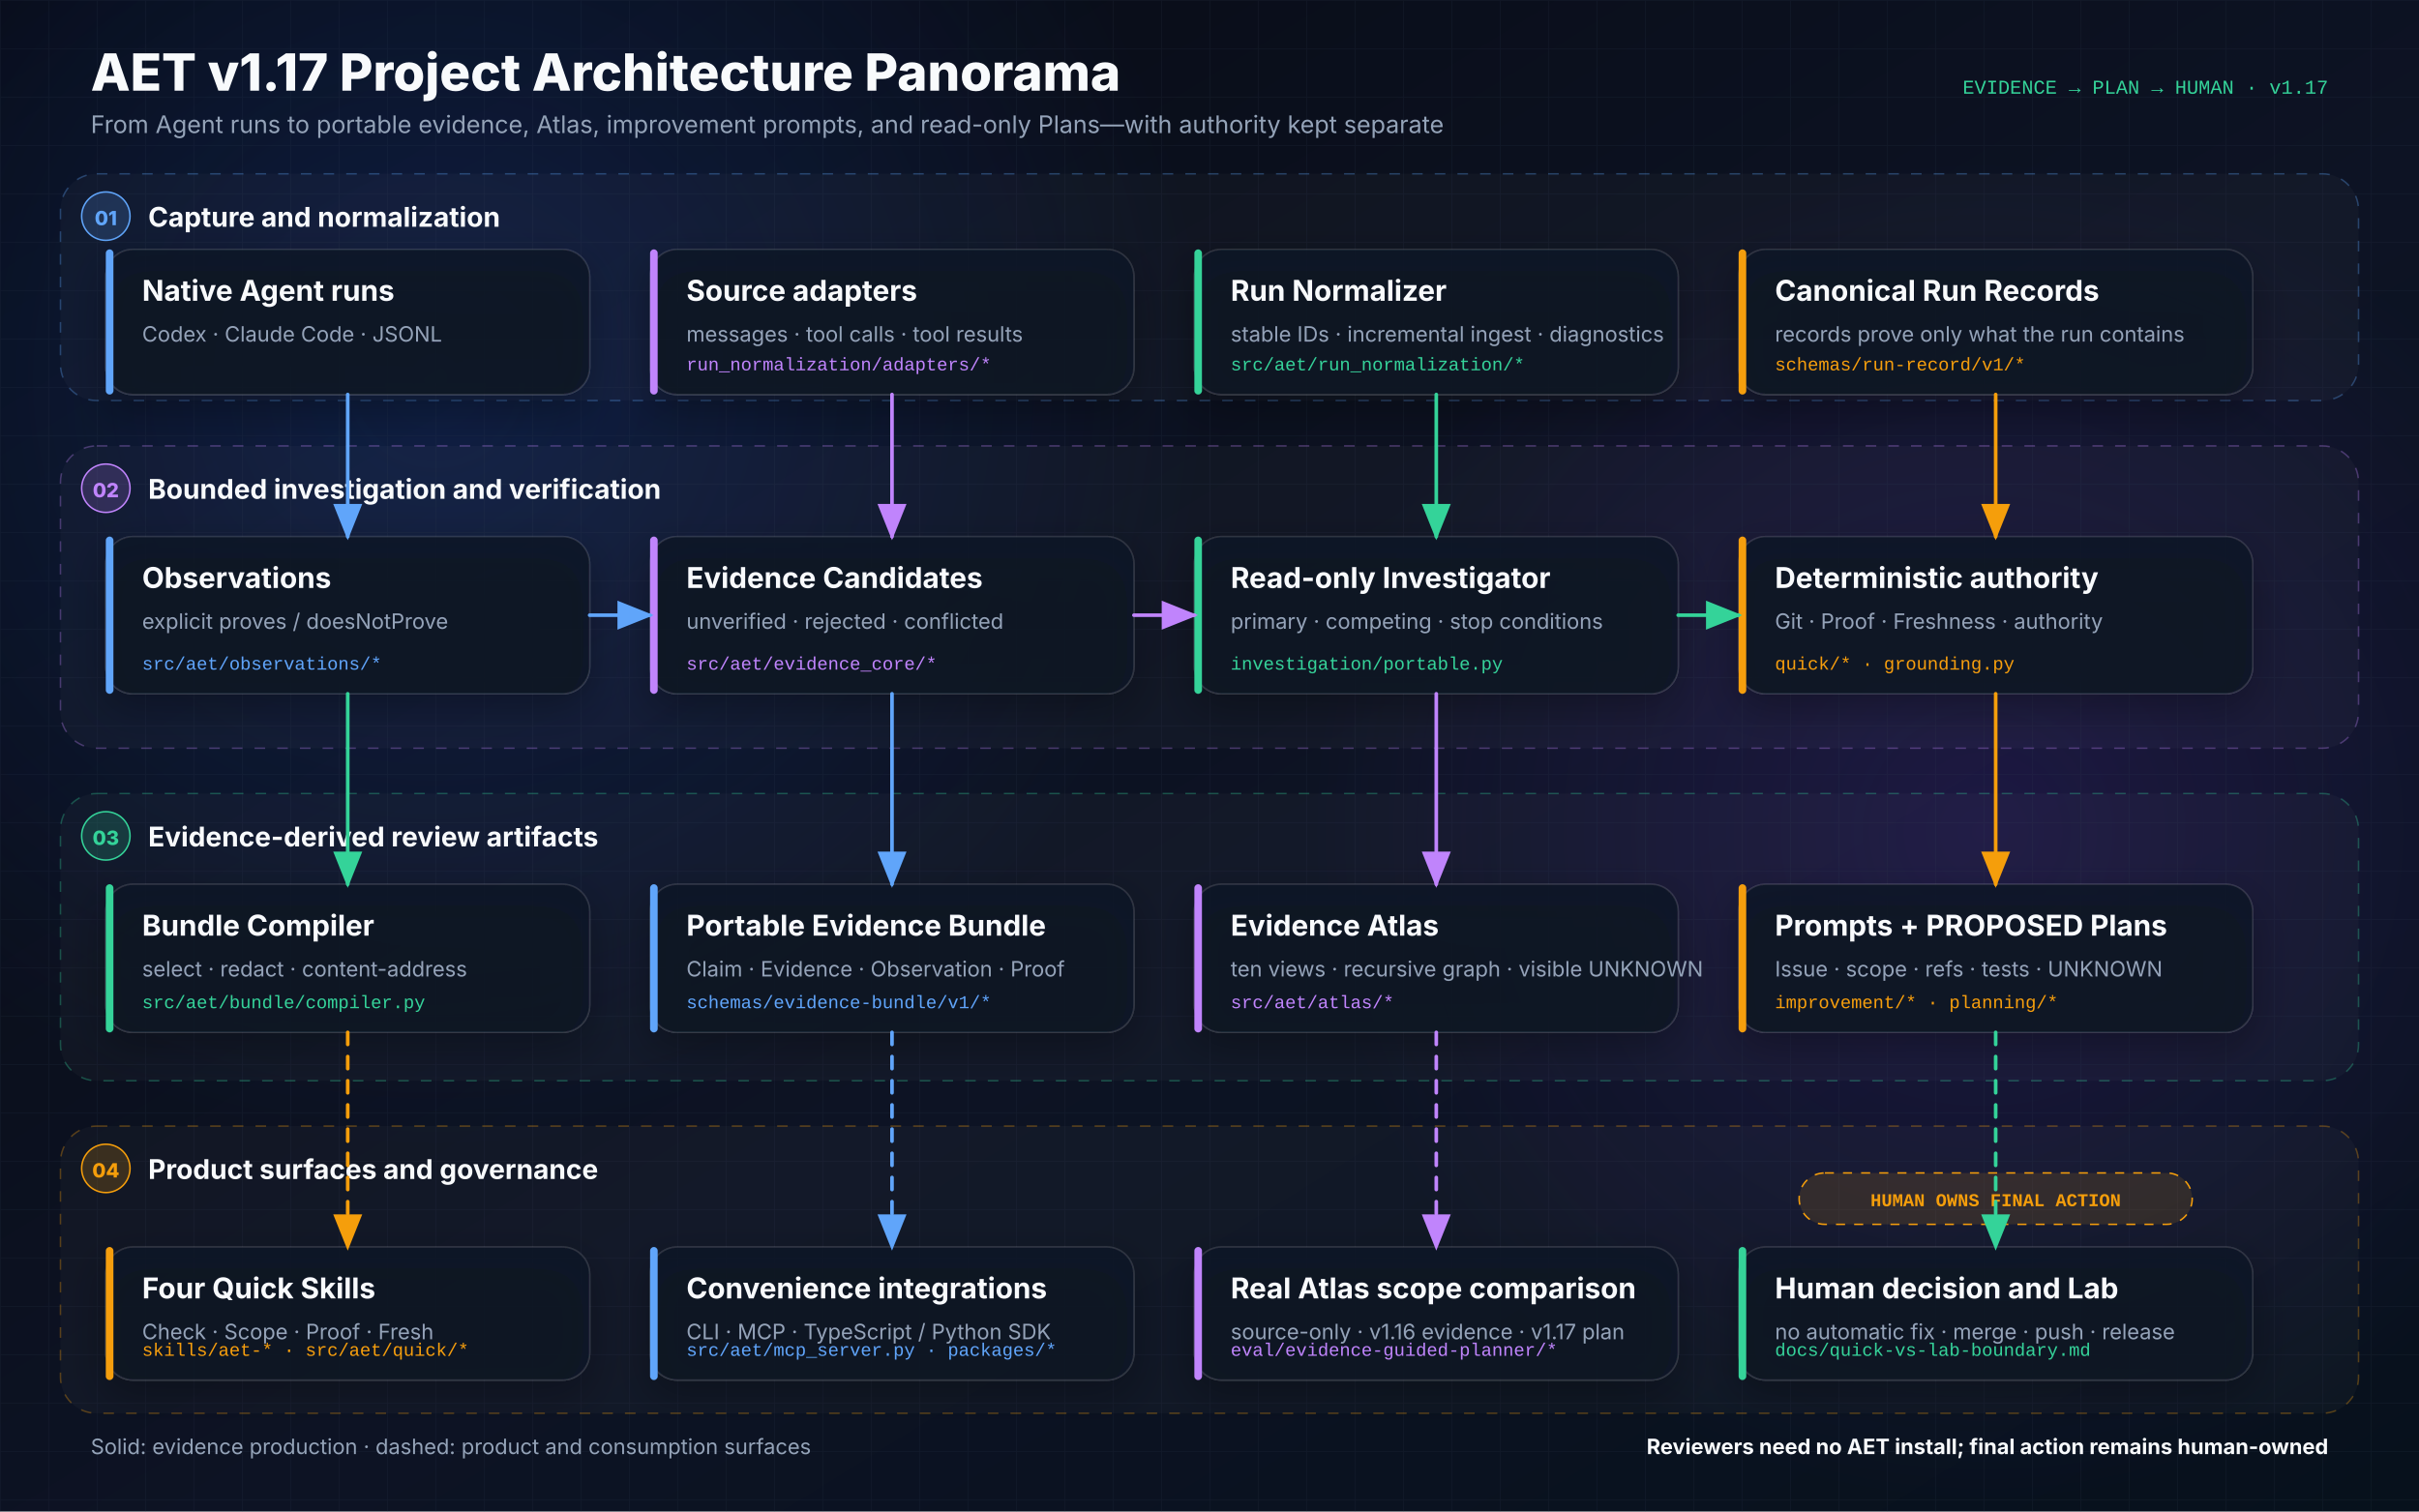
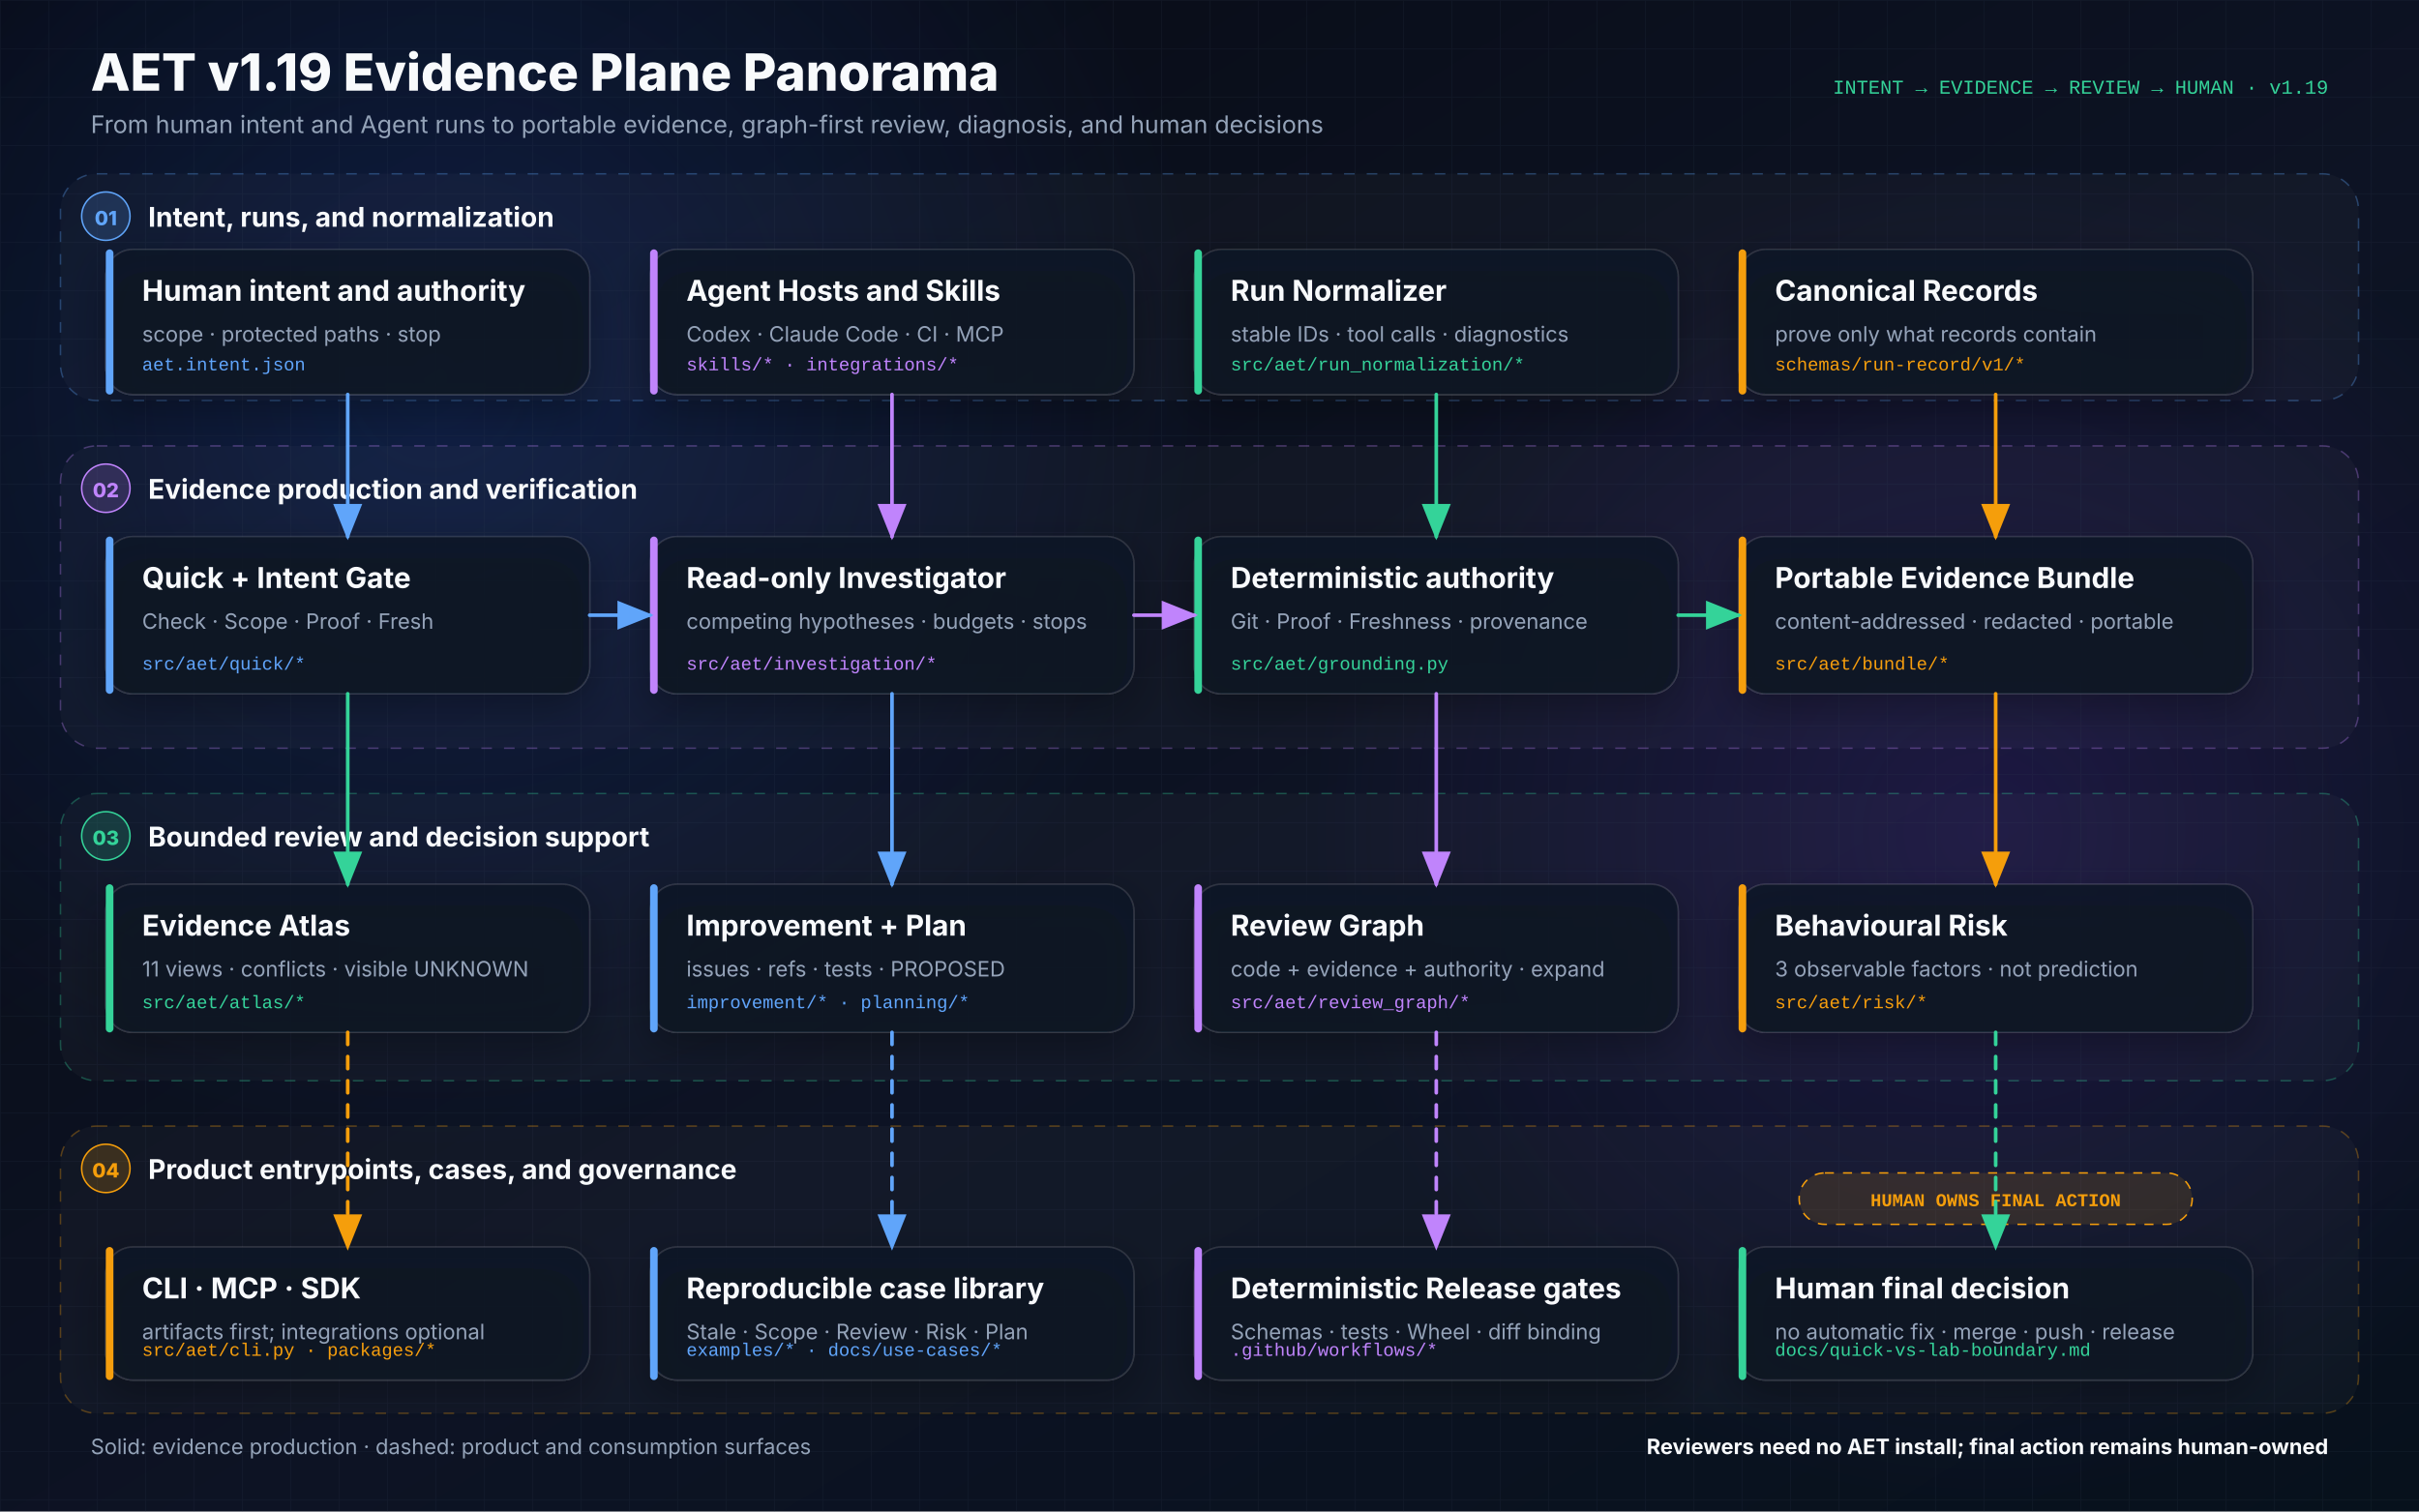
- <svg xmlns="http://www.w3.org/2000/svg" width="1600" height="1000" viewBox="0 0 1600 1000" role="img" aria-label="AET v1.17 Project Architecture Panorama">
+ <svg xmlns="http://www.w3.org/2000/svg" width="1600" height="1000" viewBox="0 0 1600 1000" role="img" aria-label="AET v1.19 Evidence Plane Panorama">
  <defs>
    <linearGradient id="bg" x1="0" y1="0" x2="1" y2="1">
      <stop stop-color="#070a12" />
      <stop offset=".55" stop-color="#0d1324" />
      <stop offset="1" stop-color="#07111c" />
    </linearGradient>
    <radialGradient id="blueGlow">
      <stop stop-color="#2563eb" stop-opacity=".20" />
      <stop offset="1" stop-color="#2563eb" stop-opacity="0" />
    </radialGradient>
    <radialGradient id="purpleGlow">
      <stop stop-color="#7c3aed" stop-opacity=".16" />
      <stop offset="1" stop-color="#7c3aed" stop-opacity="0" />
    </radialGradient>
    <pattern id="grid" width="32" height="32" patternUnits="userSpaceOnUse">
      <path d="M32 0H0V32" fill="none" stroke="#334155" stroke-opacity=".18" />
    </pattern>
    <filter id="shadow" x="-30%" y="-30%" width="160%" height="160%">
      <feDropShadow dx="0" dy="10" stdDeviation="14" flood-color="#000" flood-opacity=".35" />
    </filter>
    <filter id="softGlow" x="-50%" y="-50%" width="200%" height="200%">
      <feGaussianBlur stdDeviation="5" result="b" />
      <feMerge>
        <feMergeNode in="b" />
        <feMergeNode in="SourceGraphic" />
      </feMerge>
    </filter>
    <marker id="arrowBlue" markerWidth="10" markerHeight="8" refX="9" refY="4" orient="auto">
      <path d="M0 0L10 4L0 8Z" fill="#60a5fa" />
    </marker>
    <marker id="arrowPurple" markerWidth="10" markerHeight="8" refX="9" refY="4" orient="auto">
      <path d="M0 0L10 4L0 8Z" fill="#c084fc" />
    </marker>
    <marker id="arrowGreen" markerWidth="10" markerHeight="8" refX="9" refY="4" orient="auto">
      <path d="M0 0L10 4L0 8Z" fill="#34d399" />
    </marker>
    <marker id="arrowAmber" markerWidth="10" markerHeight="8" refX="9" refY="4" orient="auto">
      <path d="M0 0L10 4L0 8Z" fill="#f59e0b" />
    </marker>
    <style>text{font-family:Inter,-apple-system,BlinkMacSystemFont,"Segoe UI","PingFang SC","Microsoft YaHei",sans-serif}.mono{font-family:"SFMono-Regular",Consolas,"Liberation Mono",monospace}</style>
  </defs>
  <rect width="1600" height="1000" fill="url(#bg)" />
  <circle data-graph-role="decoration" data-owner="canvas" cx="288" cy="250" r="512" fill="url(#blueGlow)" />
  <circle data-graph-role="decoration" data-owner="canvas" cx="1312" cy="550" r="448" fill="url(#purpleGlow)" />
  <rect width="1600" height="1000" fill="url(#grid)" />
-   <text x="60" y="60" font-size="34" font-weight="800" fill="#f8fafc">AET v1.17 Project Architecture Panorama</text>
-   <text x="60" y="88" font-size="16" fill="#94a3b8">From Agent runs to portable evidence, Atlas, improvement prompts, and read-only Plans—with authority kept separate</text>
-   <text x="1540" y="62" text-anchor="end" class="mono" font-size="13" fill="#34d399">EVIDENCE → PLAN → HUMAN · v1.17</text>
+   <text x="60" y="60" font-size="34" font-weight="800" fill="#f8fafc">AET v1.19 Evidence Plane Panorama</text>
+   <text x="60" y="88" font-size="16" fill="#94a3b8">From human intent and Agent runs to portable evidence, graph-first review, diagnosis, and human decisions</text>
+   <text x="1540" y="62" text-anchor="end" class="mono" font-size="13" fill="#34d399">INTENT → EVIDENCE → REVIEW → HUMAN · v1.19</text>
  <rect x="40" y="115" width="1520" height="150" rx="24" fill="#ffffff" fill-opacity=".025" stroke="#60a5fa" stroke-opacity=".32" stroke-dasharray="7 8" />
  <circle cx="70" cy="143" r="16" fill="#60a5fa" fill-opacity=".18" stroke="#60a5fa" />
  <text x="70" y="149" text-anchor="middle" font-size="13" font-weight="800" fill="#60a5fa">01</text>
-   <text x="98" y="150" font-size="18" font-weight="750" fill="#f8fafc">Capture and normalization</text>
+   <text x="98" y="150" font-size="18" font-weight="750" fill="#f8fafc">Intent, runs, and normalization</text>
  <rect x="40" y="295" width="1520" height="200" rx="24" fill="#ffffff" fill-opacity=".025" stroke="#c084fc" stroke-opacity=".32" stroke-dasharray="7 8" />
  <circle cx="70" cy="323" r="16" fill="#c084fc" fill-opacity=".18" stroke="#c084fc" />
  <text x="70" y="329" text-anchor="middle" font-size="13" font-weight="800" fill="#c084fc">02</text>
-   <text x="98" y="330" font-size="18" font-weight="750" fill="#f8fafc">Bounded investigation and verification</text>
+   <text x="98" y="330" font-size="18" font-weight="750" fill="#f8fafc">Evidence production and verification</text>
  <rect x="40" y="525" width="1520" height="190" rx="24" fill="#ffffff" fill-opacity=".025" stroke="#34d399" stroke-opacity=".32" stroke-dasharray="7 8" />
  <circle cx="70" cy="553" r="16" fill="#34d399" fill-opacity=".18" stroke="#34d399" />
  <text x="70" y="559" text-anchor="middle" font-size="13" font-weight="800" fill="#34d399">03</text>
-   <text x="98" y="560" font-size="18" font-weight="750" fill="#f8fafc">Evidence-derived review artifacts</text>
+   <text x="98" y="560" font-size="18" font-weight="750" fill="#f8fafc">Bounded review and decision support</text>
  <rect x="40" y="745" width="1520" height="190" rx="24" fill="#ffffff" fill-opacity=".025" stroke="#f59e0b" stroke-opacity=".32" stroke-dasharray="7 8" />
  <circle cx="70" cy="773" r="16" fill="#f59e0b" fill-opacity=".18" stroke="#f59e0b" />
  <text x="70" y="779" text-anchor="middle" font-size="13" font-weight="800" fill="#f59e0b">04</text>
-   <text x="98" y="780" font-size="18" font-weight="750" fill="#f8fafc">Product surfaces and governance</text>
+   <text x="98" y="780" font-size="18" font-weight="750" fill="#f8fafc">Product entrypoints, cases, and governance</text>
  <g filter="url(#shadow)">
    <rect x="70" y="165" width="320" height="96" rx="18" fill="#111827" fill-opacity=".86" stroke="#ffffff" stroke-opacity=".12" />
    <rect x="70" y="165" width="5" height="96" rx="2.5" fill="#60a5fa" />
-     <text x="94" y="199" font-size="19" font-weight="700" fill="#f8fafc">Native Agent runs</text>
-     <text x="94" y="226" font-size="14" fill="#94a3b8">Codex · Claude Code · JSONL</text>
+     <text x="94" y="199" font-size="19" font-weight="700" fill="#f8fafc">Human intent and authority</text>
+     <text x="94" y="226" font-size="14" fill="#94a3b8">scope · protected paths · stop</text>
+     <text class="mono" x="94" y="245" font-size="12" fill="#60a5fa">aet.intent.json</text>
  </g>
  <g filter="url(#shadow)">
    <rect x="430" y="165" width="320" height="96" rx="18" fill="#111827" fill-opacity=".86" stroke="#ffffff" stroke-opacity=".12" />
    <rect x="430" y="165" width="5" height="96" rx="2.5" fill="#c084fc" />
-     <text x="454" y="199" font-size="19" font-weight="700" fill="#f8fafc">Source adapters</text>
-     <text x="454" y="226" font-size="14" fill="#94a3b8">messages · tool calls · tool results</text>
-     <text class="mono" x="454" y="245" font-size="12" fill="#c084fc">run_normalization/adapters/*</text>
+     <text x="454" y="199" font-size="19" font-weight="700" fill="#f8fafc">Agent Hosts and Skills</text>
+     <text x="454" y="226" font-size="14" fill="#94a3b8">Codex · Claude Code · CI · MCP</text>
+     <text class="mono" x="454" y="245" font-size="12" fill="#c084fc">skills/* · integrations/*</text>
  </g>
  <g filter="url(#shadow)">
    <rect x="790" y="165" width="320" height="96" rx="18" fill="#111827" fill-opacity=".86" stroke="#ffffff" stroke-opacity=".12" />
    <rect x="790" y="165" width="5" height="96" rx="2.5" fill="#34d399" />
    <text x="814" y="199" font-size="19" font-weight="700" fill="#f8fafc">Run Normalizer</text>
-     <text x="814" y="226" font-size="14" fill="#94a3b8">stable IDs · incremental ingest · diagnostics</text>
+     <text x="814" y="226" font-size="14" fill="#94a3b8">stable IDs · tool calls · diagnostics</text>
    <text class="mono" x="814" y="245" font-size="12" fill="#34d399">src/aet/run_normalization/*</text>
  </g>
  <g filter="url(#shadow)">
    <rect x="1150" y="165" width="340" height="96" rx="18" fill="#111827" fill-opacity=".86" stroke="#ffffff" stroke-opacity=".12" />
    <rect x="1150" y="165" width="5" height="96" rx="2.5" fill="#f59e0b" />
-     <text x="1174" y="199" font-size="19" font-weight="700" fill="#f8fafc">Canonical Run Records</text>
-     <text x="1174" y="226" font-size="14" fill="#94a3b8">records prove only what the run contains</text>
+     <text x="1174" y="199" font-size="19" font-weight="700" fill="#f8fafc">Canonical Records</text>
+     <text x="1174" y="226" font-size="14" fill="#94a3b8">prove only what records contain</text>
    <text class="mono" x="1174" y="245" font-size="12" fill="#f59e0b">schemas/run-record/v1/*</text>
  </g>
  <g filter="url(#shadow)">
    <rect x="70" y="355" width="320" height="104" rx="18" fill="#111827" fill-opacity=".86" stroke="#ffffff" stroke-opacity=".12" />
    <rect x="70" y="355" width="5" height="104" rx="2.5" fill="#60a5fa" />
-     <text x="94" y="389" font-size="19" font-weight="700" fill="#f8fafc">Observations</text>
-     <text x="94" y="416" font-size="14" fill="#94a3b8">explicit proves / doesNotProve</text>
-     <text class="mono" x="94" y="443" font-size="12" fill="#60a5fa">src/aet/observations/*</text>
+     <text x="94" y="389" font-size="19" font-weight="700" fill="#f8fafc">Quick + Intent Gate</text>
+     <text x="94" y="416" font-size="14" fill="#94a3b8">Check · Scope · Proof · Fresh</text>
+     <text class="mono" x="94" y="443" font-size="12" fill="#60a5fa">src/aet/quick/*</text>
  </g>
  <g filter="url(#shadow)">
    <rect x="430" y="355" width="320" height="104" rx="18" fill="#111827" fill-opacity=".86" stroke="#ffffff" stroke-opacity=".12" />
    <rect x="430" y="355" width="5" height="104" rx="2.5" fill="#c084fc" />
-     <text x="454" y="389" font-size="19" font-weight="700" fill="#f8fafc">Evidence Candidates</text>
-     <text x="454" y="416" font-size="14" fill="#94a3b8">unverified · rejected · conflicted</text>
-     <text class="mono" x="454" y="443" font-size="12" fill="#c084fc">src/aet/evidence_core/*</text>
+     <text x="454" y="389" font-size="19" font-weight="700" fill="#f8fafc">Read-only Investigator</text>
+     <text x="454" y="416" font-size="14" fill="#94a3b8">competing hypotheses · budgets · stops</text>
+     <text class="mono" x="454" y="443" font-size="12" fill="#c084fc">src/aet/investigation/*</text>
  </g>
  <g filter="url(#shadow)">
    <rect x="790" y="355" width="320" height="104" rx="18" fill="#111827" fill-opacity=".86" stroke="#ffffff" stroke-opacity=".12" />
    <rect x="790" y="355" width="5" height="104" rx="2.5" fill="#34d399" />
-     <text x="814" y="389" font-size="19" font-weight="700" fill="#f8fafc">Read-only Investigator</text>
-     <text x="814" y="416" font-size="14" fill="#94a3b8">primary · competing · stop conditions</text>
-     <text class="mono" x="814" y="443" font-size="12" fill="#34d399">investigation/portable.py</text>
+     <text x="814" y="389" font-size="19" font-weight="700" fill="#f8fafc">Deterministic authority</text>
+     <text x="814" y="416" font-size="14" fill="#94a3b8">Git · Proof · Freshness · provenance</text>
+     <text class="mono" x="814" y="443" font-size="12" fill="#34d399">src/aet/grounding.py</text>
  </g>
  <g filter="url(#shadow)">
    <rect x="1150" y="355" width="340" height="104" rx="18" fill="#111827" fill-opacity=".86" stroke="#ffffff" stroke-opacity=".12" />
    <rect x="1150" y="355" width="5" height="104" rx="2.5" fill="#f59e0b" />
-     <text x="1174" y="389" font-size="19" font-weight="700" fill="#f8fafc">Deterministic authority</text>
-     <text x="1174" y="416" font-size="14" fill="#94a3b8">Git · Proof · Freshness · authority</text>
-     <text class="mono" x="1174" y="443" font-size="12" fill="#f59e0b">quick/* · grounding.py</text>
+     <text x="1174" y="389" font-size="19" font-weight="700" fill="#f8fafc">Portable Evidence Bundle</text>
+     <text x="1174" y="416" font-size="14" fill="#94a3b8">content-addressed · redacted · portable</text>
+     <text class="mono" x="1174" y="443" font-size="12" fill="#f59e0b">src/aet/bundle/*</text>
  </g>
  <g filter="url(#shadow)">
    <rect x="70" y="585" width="320" height="98" rx="18" fill="#111827" fill-opacity=".86" stroke="#ffffff" stroke-opacity=".12" />
    <rect x="70" y="585" width="5" height="98" rx="2.5" fill="#34d399" />
-     <text x="94" y="619" font-size="19" font-weight="700" fill="#f8fafc">Bundle Compiler</text>
-     <text x="94" y="646" font-size="14" fill="#94a3b8">select · redact · content-address</text>
-     <text class="mono" x="94" y="667" font-size="12" fill="#34d399">src/aet/bundle/compiler.py</text>
+     <text x="94" y="619" font-size="19" font-weight="700" fill="#f8fafc">Evidence Atlas</text>
+     <text x="94" y="646" font-size="14" fill="#94a3b8">11 views · conflicts · visible UNKNOWN</text>
+     <text class="mono" x="94" y="667" font-size="12" fill="#34d399">src/aet/atlas/*</text>
  </g>
  <g filter="url(#shadow)">
    <rect x="430" y="585" width="320" height="98" rx="18" fill="#111827" fill-opacity=".86" stroke="#ffffff" stroke-opacity=".12" />
    <rect x="430" y="585" width="5" height="98" rx="2.5" fill="#60a5fa" />
-     <text x="454" y="619" font-size="19" font-weight="700" fill="#f8fafc">Portable Evidence Bundle</text>
-     <text x="454" y="646" font-size="14" fill="#94a3b8">Claim · Evidence · Observation · Proof</text>
-     <text class="mono" x="454" y="667" font-size="12" fill="#60a5fa">schemas/evidence-bundle/v1/*</text>
+     <text x="454" y="619" font-size="19" font-weight="700" fill="#f8fafc">Improvement + Plan</text>
+     <text x="454" y="646" font-size="14" fill="#94a3b8">issues · refs · tests · PROPOSED</text>
+     <text class="mono" x="454" y="667" font-size="12" fill="#60a5fa">improvement/* · planning/*</text>
  </g>
  <g filter="url(#shadow)">
    <rect x="790" y="585" width="320" height="98" rx="18" fill="#111827" fill-opacity=".86" stroke="#ffffff" stroke-opacity=".12" />
    <rect x="790" y="585" width="5" height="98" rx="2.5" fill="#c084fc" />
-     <text x="814" y="619" font-size="19" font-weight="700" fill="#f8fafc">Evidence Atlas</text>
-     <text x="814" y="646" font-size="14" fill="#94a3b8">ten views · recursive graph · visible UNKNOWN</text>
-     <text class="mono" x="814" y="667" font-size="12" fill="#c084fc">src/aet/atlas/*</text>
+     <text x="814" y="619" font-size="19" font-weight="700" fill="#f8fafc">Review Graph</text>
+     <text x="814" y="646" font-size="14" fill="#94a3b8">code + evidence + authority · expand</text>
+     <text class="mono" x="814" y="667" font-size="12" fill="#c084fc">src/aet/review_graph/*</text>
  </g>
  <g filter="url(#shadow)">
    <rect x="1150" y="585" width="340" height="98" rx="18" fill="#111827" fill-opacity=".86" stroke="#ffffff" stroke-opacity=".12" />
    <rect x="1150" y="585" width="5" height="98" rx="2.5" fill="#f59e0b" />
-     <text x="1174" y="619" font-size="19" font-weight="700" fill="#f8fafc">Prompts + PROPOSED Plans</text>
-     <text x="1174" y="646" font-size="14" fill="#94a3b8">Issue · scope · refs · tests · UNKNOWN</text>
-     <text class="mono" x="1174" y="667" font-size="12" fill="#f59e0b">improvement/* · planning/*</text>
+     <text x="1174" y="619" font-size="19" font-weight="700" fill="#f8fafc">Behavioural Risk</text>
+     <text x="1174" y="646" font-size="14" fill="#94a3b8">3 observable factors · not prediction</text>
+     <text class="mono" x="1174" y="667" font-size="12" fill="#f59e0b">src/aet/risk/*</text>
  </g>
  <g filter="url(#shadow)">
    <rect x="70" y="825" width="320" height="88" rx="18" fill="#111827" fill-opacity=".86" stroke="#ffffff" stroke-opacity=".12" />
    <rect x="70" y="825" width="5" height="88" rx="2.5" fill="#f59e0b" />
-     <text x="94" y="859" font-size="19" font-weight="700" fill="#f8fafc">Four Quick Skills</text>
-     <text x="94" y="886" font-size="14" fill="#94a3b8">Check · Scope · Proof · Fresh</text>
-     <text class="mono" x="94" y="897" font-size="12" fill="#f59e0b">skills/aet-* · src/aet/quick/*</text>
+     <text x="94" y="859" font-size="19" font-weight="700" fill="#f8fafc">CLI · MCP · SDK</text>
+     <text x="94" y="886" font-size="14" fill="#94a3b8">artifacts first; integrations optional</text>
+     <text class="mono" x="94" y="897" font-size="12" fill="#f59e0b">src/aet/cli.py · packages/*</text>
  </g>
  <g filter="url(#shadow)">
    <rect x="430" y="825" width="320" height="88" rx="18" fill="#111827" fill-opacity=".86" stroke="#ffffff" stroke-opacity=".12" />
    <rect x="430" y="825" width="5" height="88" rx="2.5" fill="#60a5fa" />
-     <text x="454" y="859" font-size="19" font-weight="700" fill="#f8fafc">Convenience integrations</text>
-     <text x="454" y="886" font-size="14" fill="#94a3b8">CLI · MCP · TypeScript / Python SDK</text>
-     <text class="mono" x="454" y="897" font-size="12" fill="#60a5fa">src/aet/mcp_server.py · packages/*</text>
+     <text x="454" y="859" font-size="19" font-weight="700" fill="#f8fafc">Reproducible case library</text>
+     <text x="454" y="886" font-size="14" fill="#94a3b8">Stale · Scope · Review · Risk · Plan</text>
+     <text class="mono" x="454" y="897" font-size="12" fill="#60a5fa">examples/* · docs/use-cases/*</text>
  </g>
  <g filter="url(#shadow)">
    <rect x="790" y="825" width="320" height="88" rx="18" fill="#111827" fill-opacity=".86" stroke="#ffffff" stroke-opacity=".12" />
    <rect x="790" y="825" width="5" height="88" rx="2.5" fill="#c084fc" />
-     <text x="814" y="859" font-size="19" font-weight="700" fill="#f8fafc">Real Atlas scope comparison</text>
-     <text x="814" y="886" font-size="14" fill="#94a3b8">source-only · v1.16 evidence · v1.17 plan</text>
-     <text class="mono" x="814" y="897" font-size="12" fill="#c084fc">eval/evidence-guided-planner/*</text>
+     <text x="814" y="859" font-size="19" font-weight="700" fill="#f8fafc">Deterministic Release gates</text>
+     <text x="814" y="886" font-size="14" fill="#94a3b8">Schemas · tests · Wheel · diff binding</text>
+     <text class="mono" x="814" y="897" font-size="12" fill="#c084fc">.github/workflows/*</text>
  </g>
  <g filter="url(#shadow)">
    <rect x="1150" y="825" width="340" height="88" rx="18" fill="#111827" fill-opacity=".86" stroke="#ffffff" stroke-opacity=".12" />
    <rect x="1150" y="825" width="5" height="88" rx="2.5" fill="#34d399" />
-     <text x="1174" y="859" font-size="19" font-weight="700" fill="#f8fafc">Human decision and Lab</text>
+     <text x="1174" y="859" font-size="19" font-weight="700" fill="#f8fafc">Human final decision</text>
    <text x="1174" y="886" font-size="14" fill="#94a3b8">no automatic fix · merge · push · release</text>
    <text class="mono" x="1174" y="897" font-size="12" fill="#34d399">docs/quick-vs-lab-boundary.md</text>
  </g>
  <path d="M230 261V355" fill="none" stroke="#60a5fa" stroke-width="2.4" stroke-linecap="round" stroke-linejoin="round" marker-end="url(#arrowBlue)" />
  <path d="M590 261V355" fill="none" stroke="#c084fc" stroke-width="2.4" stroke-linecap="round" stroke-linejoin="round" marker-end="url(#arrowPurple)" />
  <path d="M950 261V355" fill="none" stroke="#34d399" stroke-width="2.4" stroke-linecap="round" stroke-linejoin="round" marker-end="url(#arrowGreen)" />
  <path d="M390 407H430" fill="none" stroke="#60a5fa" stroke-width="2.4" stroke-linecap="round" stroke-linejoin="round" marker-end="url(#arrowBlue)" />
  <path d="M750 407H790" fill="none" stroke="#c084fc" stroke-width="2.4" stroke-linecap="round" stroke-linejoin="round" marker-end="url(#arrowPurple)" />
  <path d="M1110 407H1150" fill="none" stroke="#34d399" stroke-width="2.4" stroke-linecap="round" stroke-linejoin="round" marker-end="url(#arrowGreen)" />
  <path d="M1320 261V355" fill="none" stroke="#f59e0b" stroke-width="2.4" stroke-linecap="round" stroke-linejoin="round" marker-end="url(#arrowAmber)" />
  <path d="M230 459V585" fill="none" stroke="#34d399" stroke-width="2.4" stroke-linecap="round" stroke-linejoin="round" marker-end="url(#arrowGreen)" />
  <path d="M590 459V585" fill="none" stroke="#60a5fa" stroke-width="2.4" stroke-linecap="round" stroke-linejoin="round" marker-end="url(#arrowBlue)" />
  <path d="M950 459V585" fill="none" stroke="#c084fc" stroke-width="2.4" stroke-linecap="round" stroke-linejoin="round" marker-end="url(#arrowPurple)" />
  <path d="M1320 459V585" fill="none" stroke="#f59e0b" stroke-width="2.4" stroke-linecap="round" stroke-linejoin="round" marker-end="url(#arrowAmber)" />
  <rect x="1190" y="776" width="260" height="34" rx="17" fill="#f59e0b" fill-opacity=".13" stroke="#f59e0b" stroke-dasharray="6 6" />
  <text x="1320" y="798" text-anchor="middle" class="mono" font-size="12" font-weight="800" fill="#f59e0b">HUMAN OWNS FINAL ACTION</text>
  <path d="M230 683V825" fill="none" stroke="#f59e0b" stroke-width="2.4" stroke-linecap="round" stroke-linejoin="round" stroke-dasharray="8 8" marker-end="url(#arrowAmber)" />
  <path d="M590 683V825" fill="none" stroke="#60a5fa" stroke-width="2.4" stroke-linecap="round" stroke-linejoin="round" stroke-dasharray="8 8" marker-end="url(#arrowBlue)" />
  <path d="M950 683V825" fill="none" stroke="#c084fc" stroke-width="2.4" stroke-linecap="round" stroke-linejoin="round" stroke-dasharray="8 8" marker-end="url(#arrowPurple)" />
  <path d="M1320 683V825" fill="none" stroke="#34d399" stroke-width="2.4" stroke-linecap="round" stroke-linejoin="round" stroke-dasharray="8 8" marker-end="url(#arrowGreen)" />
  <text x="60" y="962" font-size="14" fill="#94a3b8">Solid: evidence production · dashed: product and consumption surfaces</text>
  <text x="1540" y="962" text-anchor="end" font-size="14" font-weight="700" fill="#f8fafc">Reviewers need no AET install; final action remains human-owned</text>
</svg>
